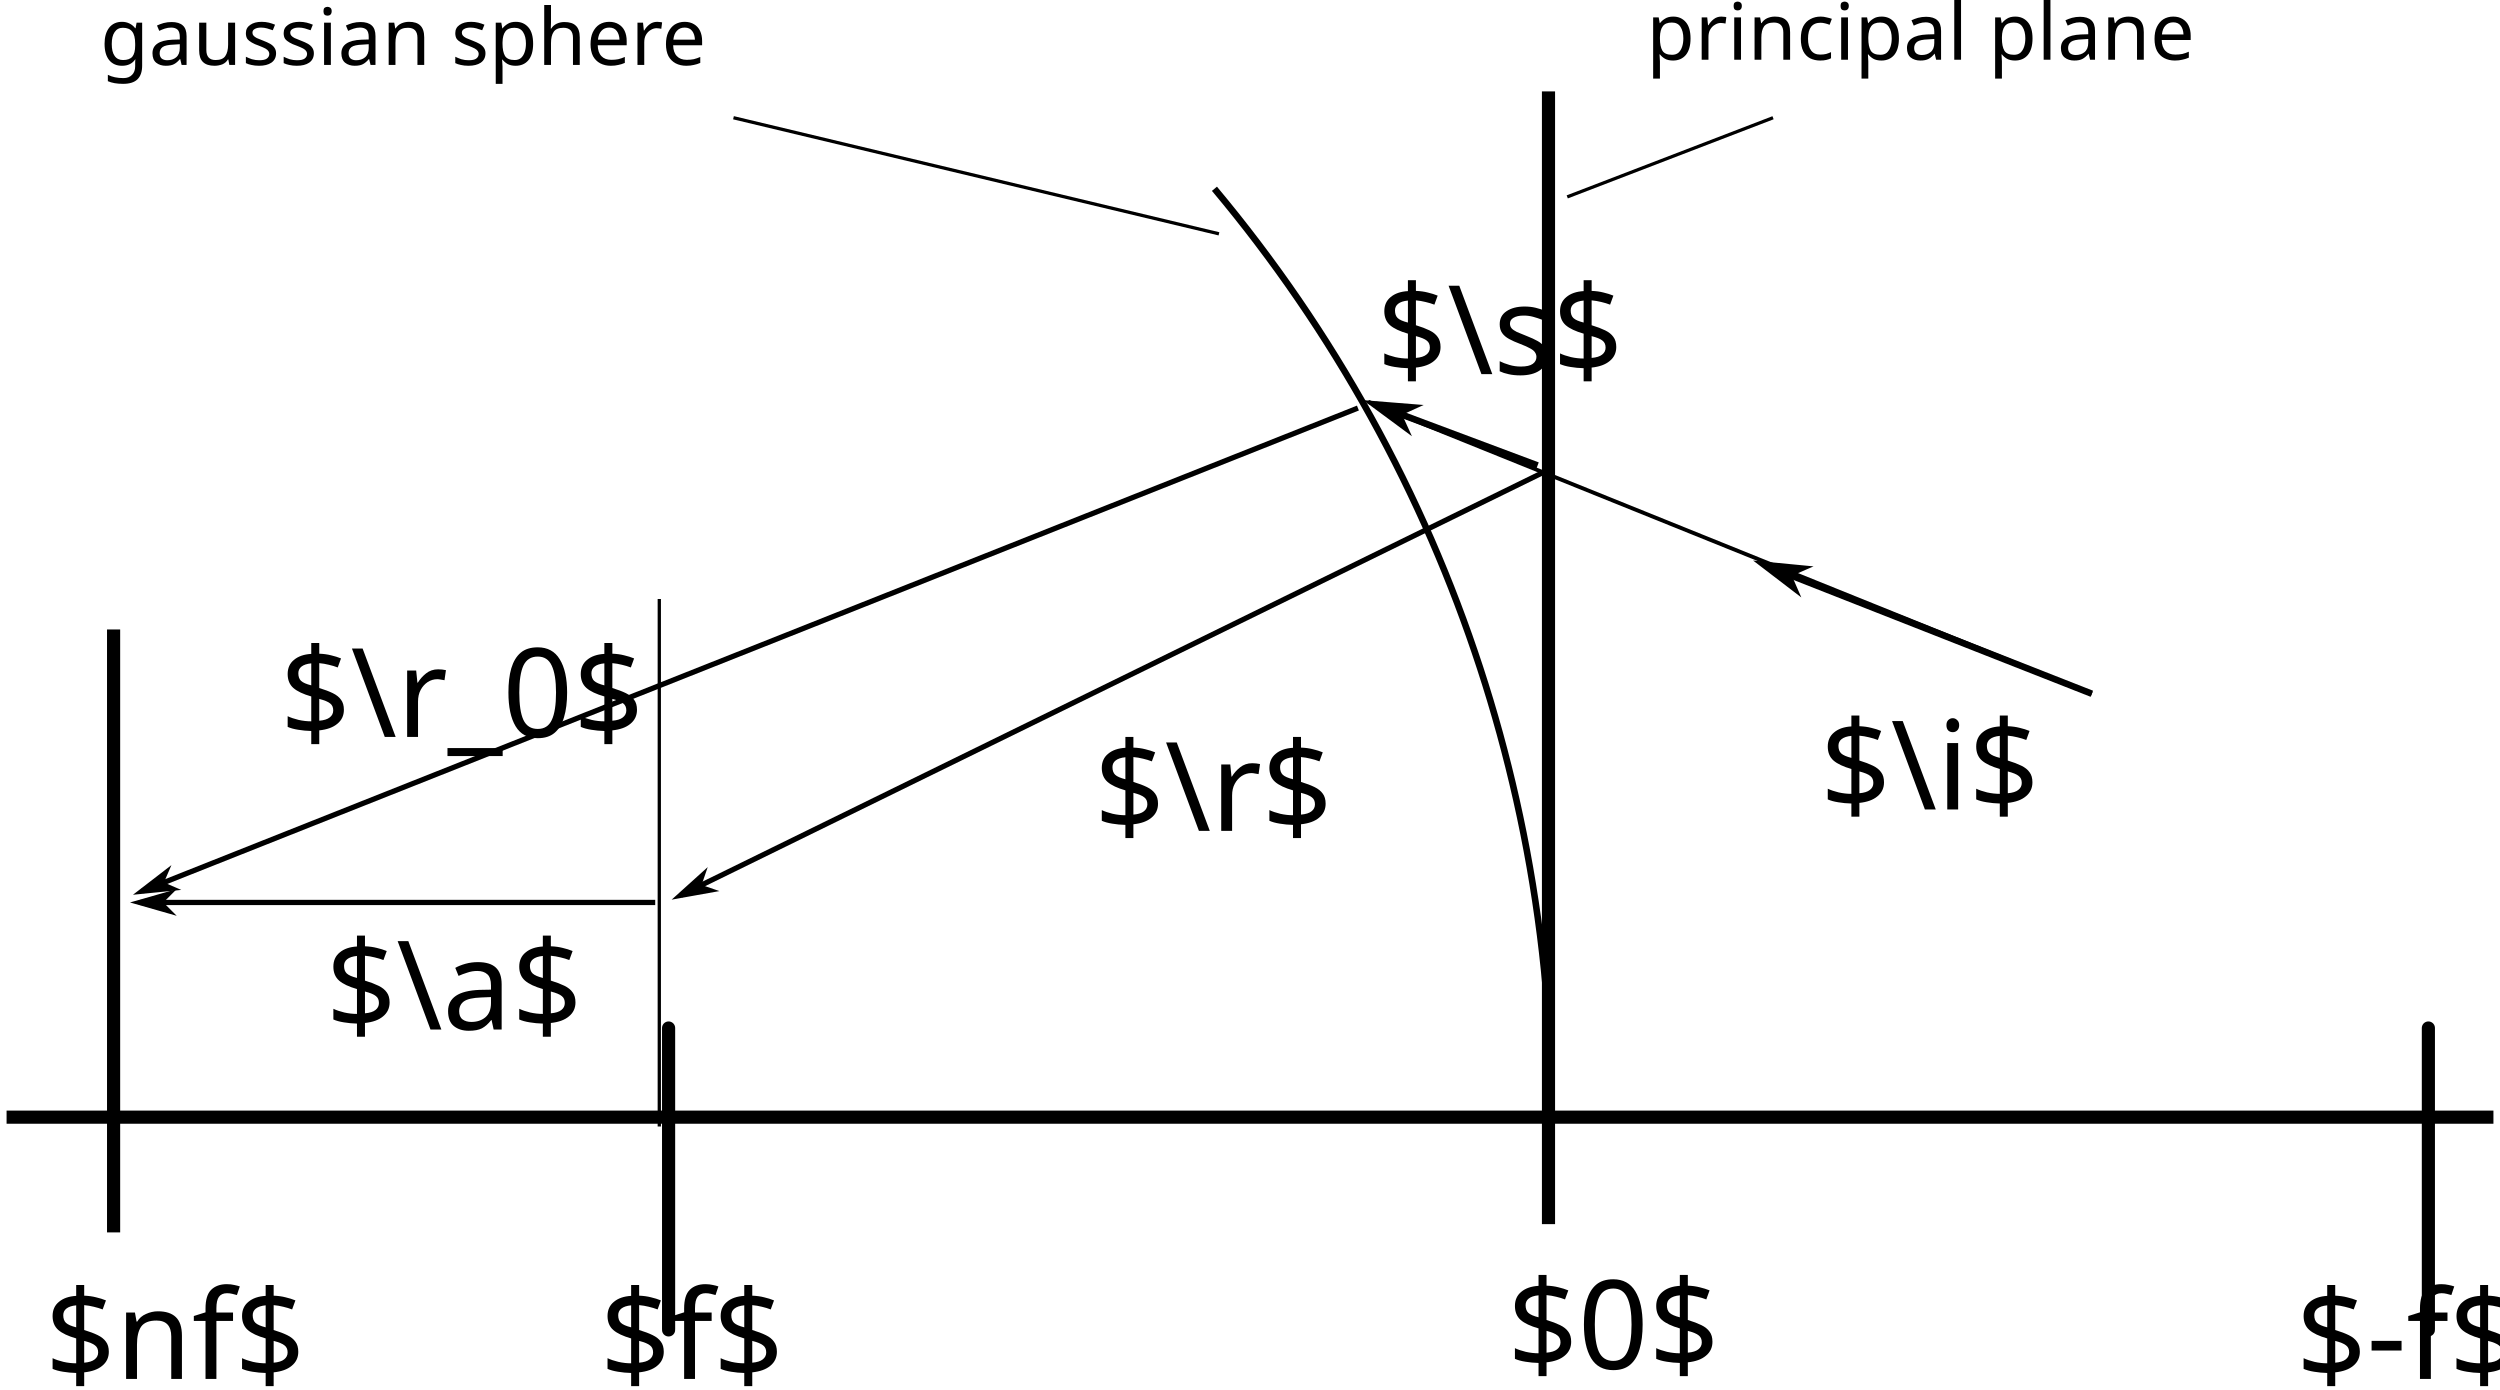
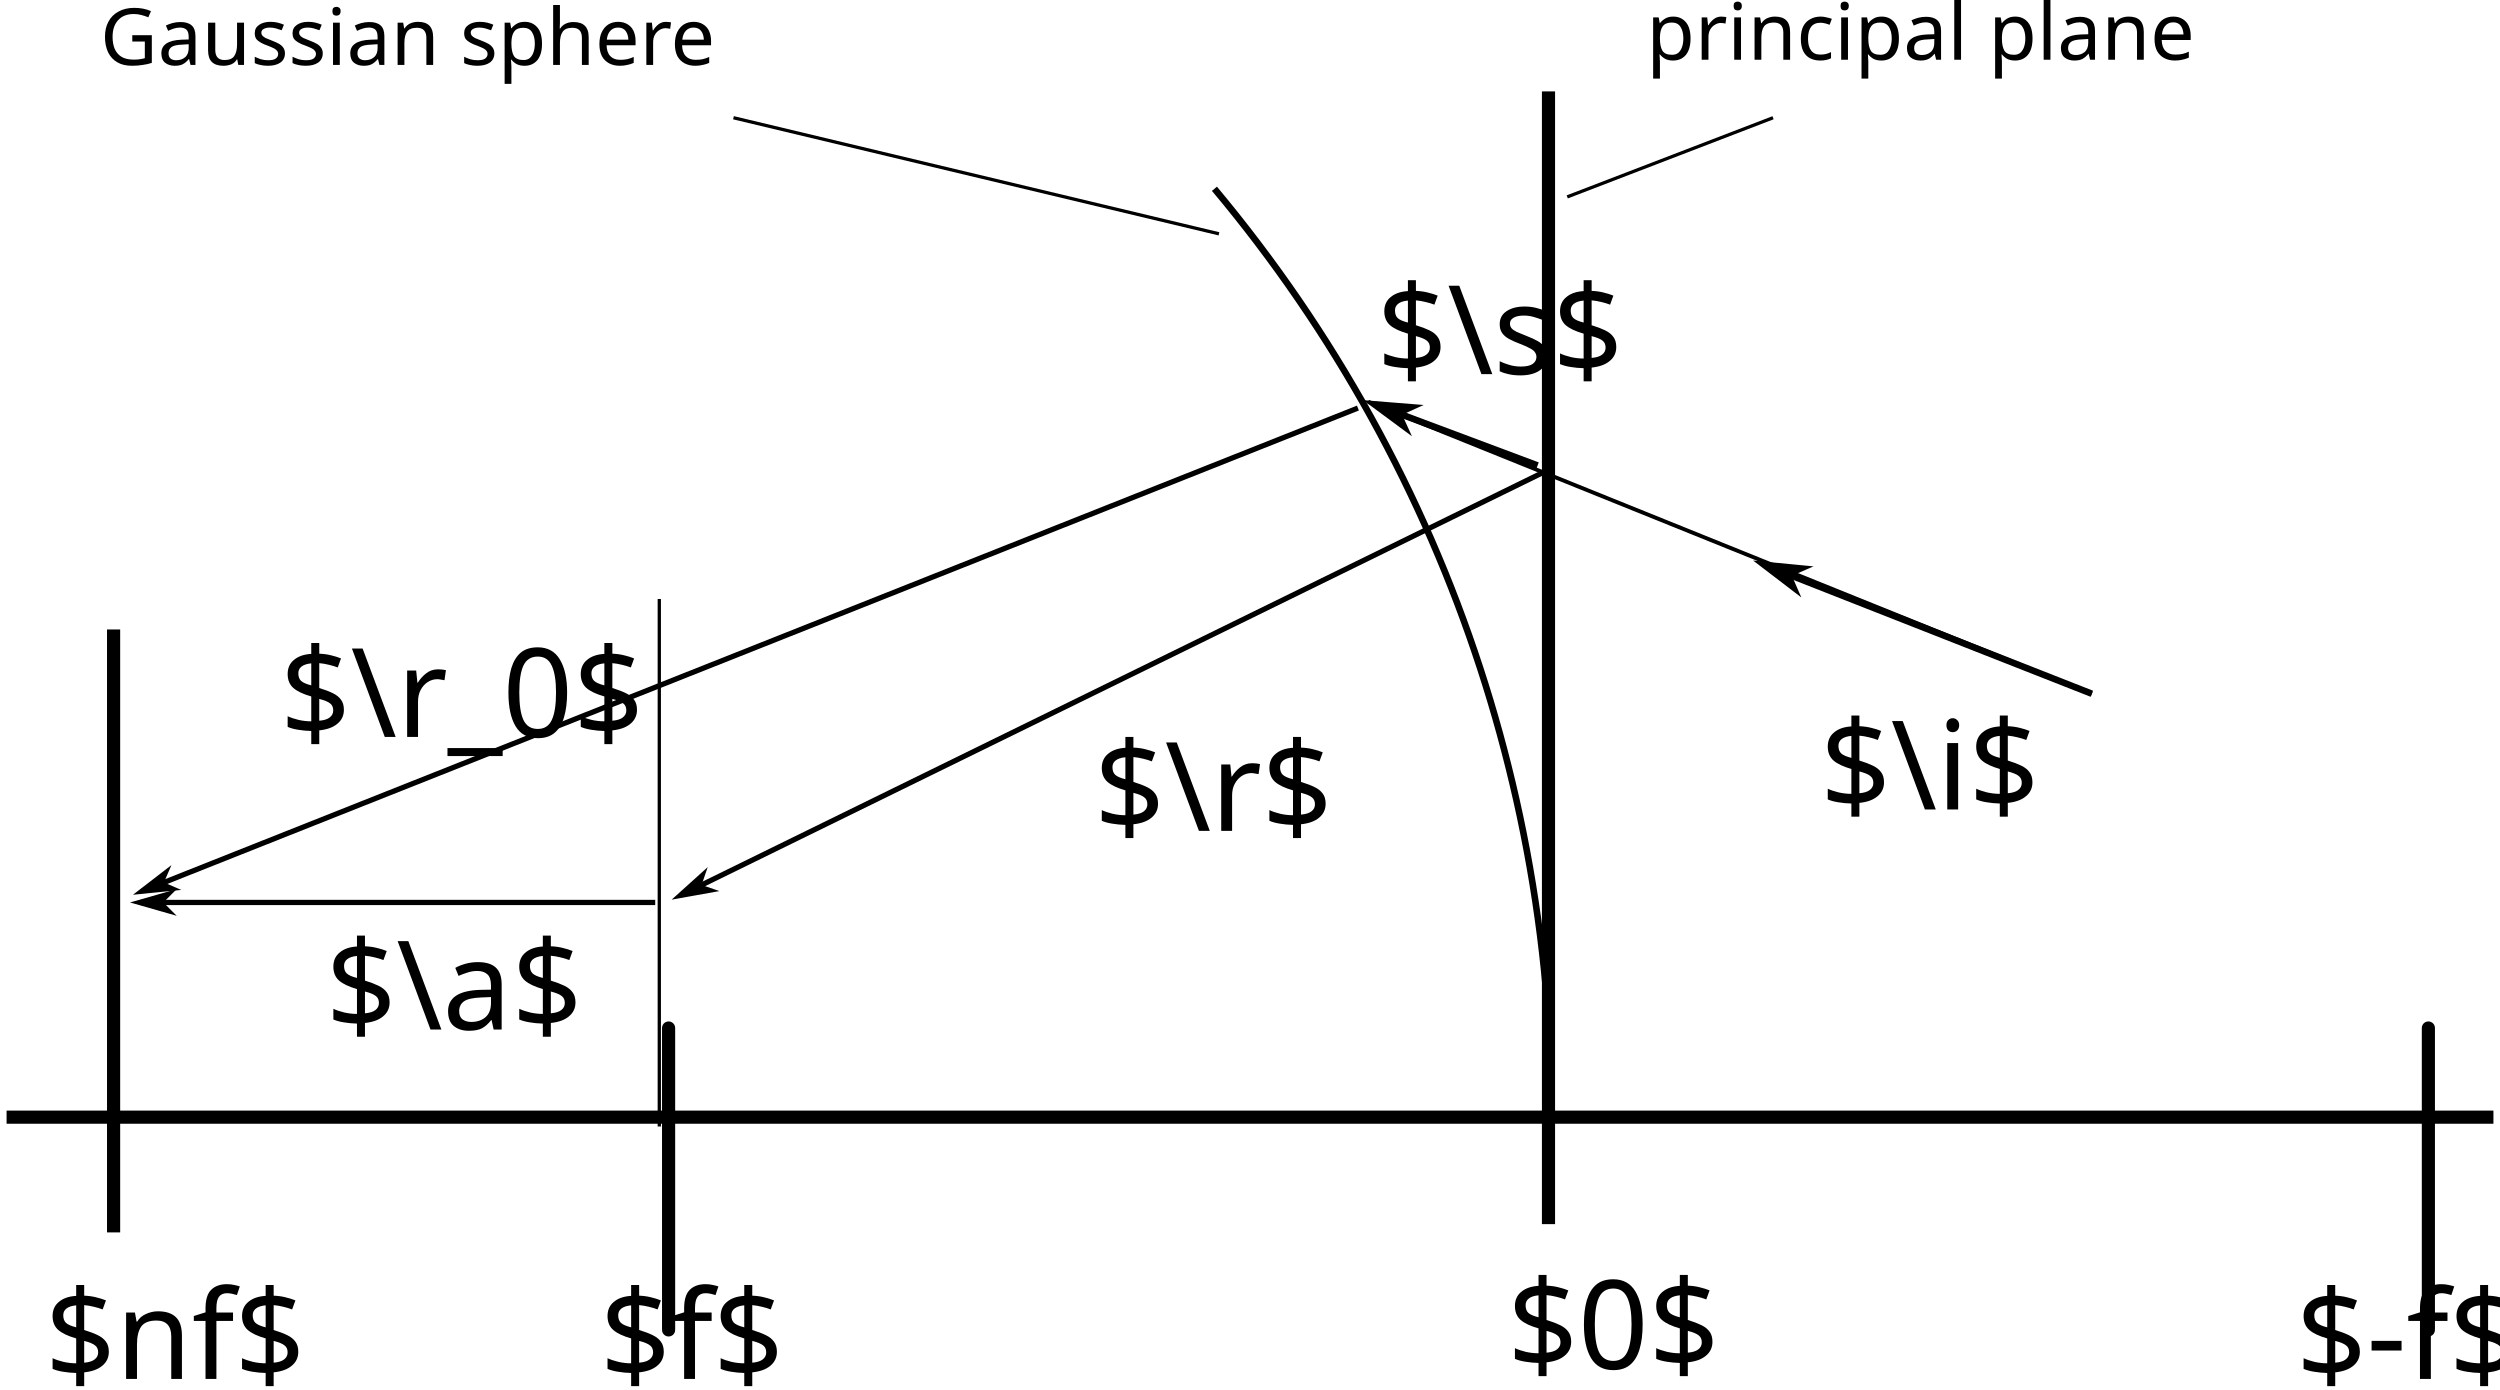
<svg xmlns="http://www.w3.org/2000/svg" width="190.181" height="105.701" id="svg2" version="1.1">
  <defs id="defs4">
    <marker orient="auto" refY="0" refX="0" id="Arrow1Mend" style="overflow:visible">
      <path id="path3917" d="M 0,0 5,-5 -12.5,0 5,5 0,0 z" style="fill-rule:evenodd;stroke:#000000;stroke-width:1pt;marker-start:none" transform="matrix(-0.4,0,0,-0.4,-4,0)" />
    </marker>
  </defs>
  <g id="layer1" transform="translate(-9.787567,-841.0586)" style="display:inline">
    <path style="fill:none;stroke:#000000;stroke-width:1px;stroke-linecap:butt;stroke-linejoin:miter;stroke-opacity:1" d="m 10.288,926.044 189.181,0" id="path2985" />
    <path style="fill:none;stroke:#000000;stroke-width:1px;stroke-linecap:butt;stroke-linejoin:miter;stroke-opacity:1" d="m 127.585,848.014 c 0,52.02 0,34.145 0,86.165" id="path2987" />
    <path style="fill:none;stroke:#000000;stroke-width:1px;stroke-linecap:butt;stroke-linejoin:miter;stroke-opacity:1" d="m 194.52,926.044 c 0,52.02 0,-42.617 0,9.403" id="path2987-4" />
    <path style="fill:none;stroke:#000000;stroke-width:1px;stroke-linecap:butt;stroke-linejoin:miter;stroke-opacity:1" d="m 18.429,888.944 c 0,52.02 0,-6.156 0,45.865" id="path2987-4-7" />
    <path transform="matrix(1.8874,0,0,1.891643,-70.46198,755.5743)" style="fill:none;stroke:#000000;stroke-width:0.265;stroke-miterlimit:4;stroke-opacity:1;stroke-dasharray:none;stroke-dashoffset:0;display:inline" id="path3020-8" d="m 91.467,52.782 c 9.62,11.465 14.444,26.201 13.465,41.136" />
    <path style="fill:none;stroke:#000000;stroke-width:1px;stroke-linecap:butt;stroke-linejoin:miter;stroke-opacity:1" d="m 60.649,926.044 c 0,52.02 0,-42.617 0,9.403" id="path2987-4-6" />
    <path style="fill:none;stroke:#000000;stroke-width:0.4;stroke-linecap:butt;stroke-linejoin:miter;stroke-miterlimit:4;stroke-opacity:1;stroke-dasharray:none;marker-end:url(#Arrow1Mend);display:inline" d="m 127.297,876.938 -65.709,32.213" id="path7823" />
    <path style="fill:none;stroke:#000000;stroke-width:0.4;stroke-linecap:butt;stroke-linejoin:miter;stroke-miterlimit:4;stroke-opacity:1;stroke-dasharray:none;marker-end:url(#Arrow1Mend);display:inline" d="m 59.631,909.711 -39.166,0" id="path8007" />
    <path style="fill:none;stroke:#000000;stroke-width:0.4;stroke-linecap:butt;stroke-linejoin:miter;stroke-miterlimit:4;stroke-opacity:1;stroke-dasharray:none;marker-start:none;marker-end:url(#Arrow1Mend);display:inline" d="M 113.088,872.1 20.633,908.835" id="path8191" />
    <path style="fill:none;stroke:#000000;stroke-width:0.3;stroke-linecap:butt;stroke-linejoin:miter;stroke-miterlimit:4;stroke-opacity:1;stroke-dasharray:none;display:inline" d="M 168.919,893.835 113.867,871.621" id="path6685" />
    <path style="fill:none;stroke:#000000;stroke-width:0.5;stroke-linecap:butt;stroke-linejoin:miter;stroke-opacity:1;marker-start:none;marker-end:url(#Arrow1Mend);display:inline" d="m 168.919,893.835 -24.854,-9.775" id="path6685-9" />
    <path style="fill:none;stroke:#000000;stroke-width:0.5;stroke-linecap:butt;stroke-linejoin:miter;stroke-opacity:1;marker-end:url(#Arrow1Mend);display:inline" d="m 126.755,876.468 -12.351,-4.625" id="path6685-3" />
    <text xml:space="preserve" style="font-size:9.403px;font-style:normal;font-variant:normal;font-weight:normal;font-stretch:normal;line-height:125%;letter-spacing:0px;word-spacing:0px;fill:#000000;fill-opacity:1;stroke:none;font-family:Gentium;-inkscape-font-specification:Gentium" x="184.618" y="945.112" id="text8640" transform="scale(0.9991039,1.000897)">
      <tspan id="tspan8642" x="184.618" y="945.112">$-f$</tspan>
    </text>
    <text xml:space="preserve" style="font-size:9.403px;font-style:normal;font-variant:normal;font-weight:normal;font-stretch:normal;line-height:125%;letter-spacing:0px;word-spacing:0px;fill:#000000;fill-opacity:1;stroke:none;font-family:Gentium;-inkscape-font-specification:Gentium" x="55.476" y="945.112" id="text8644" transform="scale(0.9991039,1.000897)">
      <tspan id="tspan8646" x="55.476" y="945.112">$f$</tspan>
    </text>
    <text xml:space="preserve" style="font-size:9.403px;font-style:normal;font-variant:normal;font-weight:normal;font-stretch:normal;line-height:125%;letter-spacing:0px;word-spacing:0px;fill:#000000;fill-opacity:1;stroke:none;font-family:Gentium;-inkscape-font-specification:Gentium" x="124.565" y="944.35" id="text8648" transform="scale(0.9991039,1.000897)">
      <tspan id="tspan8650" x="124.565" y="944.35">$0$</tspan>
    </text>
    <text xml:space="preserve" style="font-size:9.403px;font-style:normal;font-variant:normal;font-weight:normal;font-stretch:normal;line-height:125%;letter-spacing:0px;word-spacing:0px;fill:#000000;fill-opacity:1;stroke:none;font-family:Gentium;-inkscape-font-specification:Gentium" x="13.221" y="945.112" id="text8652" transform="scale(0.9991039,1.000897)">
      <tspan id="tspan8654" x="13.221" y="945.112">$nf$</tspan>
    </text>
    <text xml:space="preserve" style="font-size:9.403px;font-style:normal;font-variant:normal;font-weight:normal;font-stretch:normal;line-height:125%;letter-spacing:0px;word-spacing:0px;fill:#000000;fill-opacity:1;stroke:none;font-family:Gentium;-inkscape-font-specification:Gentium" x="34.6" y="918.556" id="text8656" transform="scale(0.9991039,1.000897)">
      <tspan id="tspan8658" x="34.6" y="918.556">$\a$</tspan>
    </text>
    <text xml:space="preserve" style="font-size:6px;font-style:normal;font-variant:normal;font-weight:normal;font-stretch:normal;line-height:125%;letter-spacing:0px;word-spacing:0px;fill:#000000;fill-opacity:1;stroke:none;font-family:Gentium;-inkscape-font-specification:Gentium" x="45.361" y="62.866" id="text8660" transform="translate(0,839.7638)">
      <tspan id="tspan8662" x="45.361" y="62.866" />
    </text>
    <text xml:space="preserve" style="font-size:9.403px;font-style:normal;font-variant:normal;font-weight:normal;font-stretch:normal;line-height:125%;letter-spacing:0px;word-spacing:0px;fill:#000000;fill-opacity:1;stroke:none;font-family:Gentium;-inkscape-font-specification:Gentium" x="93.109" y="903.456" id="text8664" transform="scale(0.9991039,1.000897)">
      <tspan id="tspan8666" x="93.109" y="903.456">$\r$</tspan>
    </text>
    <text xml:space="preserve" style="font-size:9.403px;font-style:normal;font-variant:normal;font-weight:normal;font-stretch:normal;line-height:125%;letter-spacing:0px;word-spacing:0px;fill:#000000;fill-opacity:1;stroke:none;font-family:Gentium;-inkscape-font-specification:Gentium" x="148.388" y="901.829" id="text8668" transform="scale(0.9991039,1.000897)">
      <tspan id="tspan8670" x="148.388" y="901.829">$\i$</tspan>
    </text>
    <text xml:space="preserve" style="font-size:9.403px;font-style:normal;font-variant:normal;font-weight:normal;font-stretch:normal;line-height:125%;letter-spacing:0px;word-spacing:0px;fill:#000000;fill-opacity:1;stroke:none;font-family:Gentium;-inkscape-font-specification:Gentium" x="31.121" y="896.316" id="text8672" transform="scale(0.9991039,1.000897)">
      <tspan id="tspan8674" x="31.121" y="896.316">$\r_0$</tspan>
    </text>
    <text xml:space="preserve" style="font-size:9.403px;font-style:normal;font-variant:normal;font-weight:normal;font-stretch:normal;line-height:125%;letter-spacing:0px;word-spacing:0px;fill:#000000;fill-opacity:1;stroke:none;font-family:Gentium;-inkscape-font-specification:Gentium" x="114.621" y="868.744" id="text8676" transform="scale(0.9991039,1.000897)">
      <tspan id="tspan8678" x="114.621" y="868.744">$\s$</tspan>
    </text>
    <text xml:space="preserve" style="font-size:6px;font-style:normal;font-variant:normal;font-weight:normal;font-stretch:normal;line-height:125%;letter-spacing:0px;word-spacing:0px;fill:#000000;fill-opacity:1;stroke:none;font-family:Gentium;-inkscape-font-specification:Gentium" x="17.415" y="846.001" id="text8813">
-       <tspan id="tspan8815" x="17.415" y="846.001">gaussian sphere</tspan>
+       <tspan id="tspan8815" x="17.415" y="846.001">Gaussian sphere</tspan>
    </text>
    <text xml:space="preserve" style="font-size:6px;font-style:normal;font-variant:normal;font-weight:normal;font-stretch:normal;line-height:125%;letter-spacing:0px;word-spacing:0px;fill:#000000;fill-opacity:1;stroke:none;font-family:Gentium;-inkscape-font-specification:Gentium" x="135.033" y="845.6" id="text8817">
      <tspan id="tspan8819" x="135.033" y="845.6">principal plane</tspan>
    </text>
    <path style="fill:none;stroke:#000000;stroke-width:0.25;stroke-linecap:butt;stroke-linejoin:miter;stroke-opacity:1" d="m 55.798,12.971 36.931,8.831" id="path8840" transform="translate(9.787567,837.0443)" />
    <path style="fill:none;stroke:#000000;stroke-width:0.25;stroke-linecap:butt;stroke-linejoin:miter;stroke-opacity:1" d="M 134.879,12.971 119.224,18.992" id="path8842" transform="translate(9.787567,837.0443)" />
  </g>
  <g id="layer3" style="display:none" transform="translate(-9.787567,-1.294846)">
    <path style="fill:none;stroke:#000000;stroke-width:0.415;stroke-miterlimit:4;stroke-opacity:1;stroke-dasharray:none;stroke-dashoffset:0" id="path3000" d="m 140.357,90.098 c 0,19.724 -15.99,35.714 -35.714,35.714 -19.724,0 -35.714,-15.99 -35.714,-35.714 0,-19.724 15.99,-35.714 35.714,-35.714 19.724,0 35.714,15.99 35.714,35.714 z" transform="matrix(1.205373,0,0,1.205918,-40.23583,-44.74768)" />
    <path transform="matrix(1.205373,0,0,1.205918,-40.43231,-44.7706)" style="fill:none;stroke:#000000;stroke-width:0.207;stroke-miterlimit:4;stroke-opacity:1;stroke-dasharray:none;stroke-dashoffset:0" id="path3020" d="m 105.056,90.117 c 0,32.079 -26.005,58.084 -58.084,58.084 -32.079,0 -58.084,-26.005 -58.084,-58.084 0,-32.079 26.005,-58.084 58.084,-58.084 32.079,0 58.084,26.005 58.084,58.084 z" />
  </g>
  <path style="fill:none;stroke:#000000;stroke-width:0.25;stroke-linecap:butt;stroke-linejoin:miter;stroke-opacity:1" d="m 50.154,85.695 0,-40.128" id="path6683" />
</svg>
